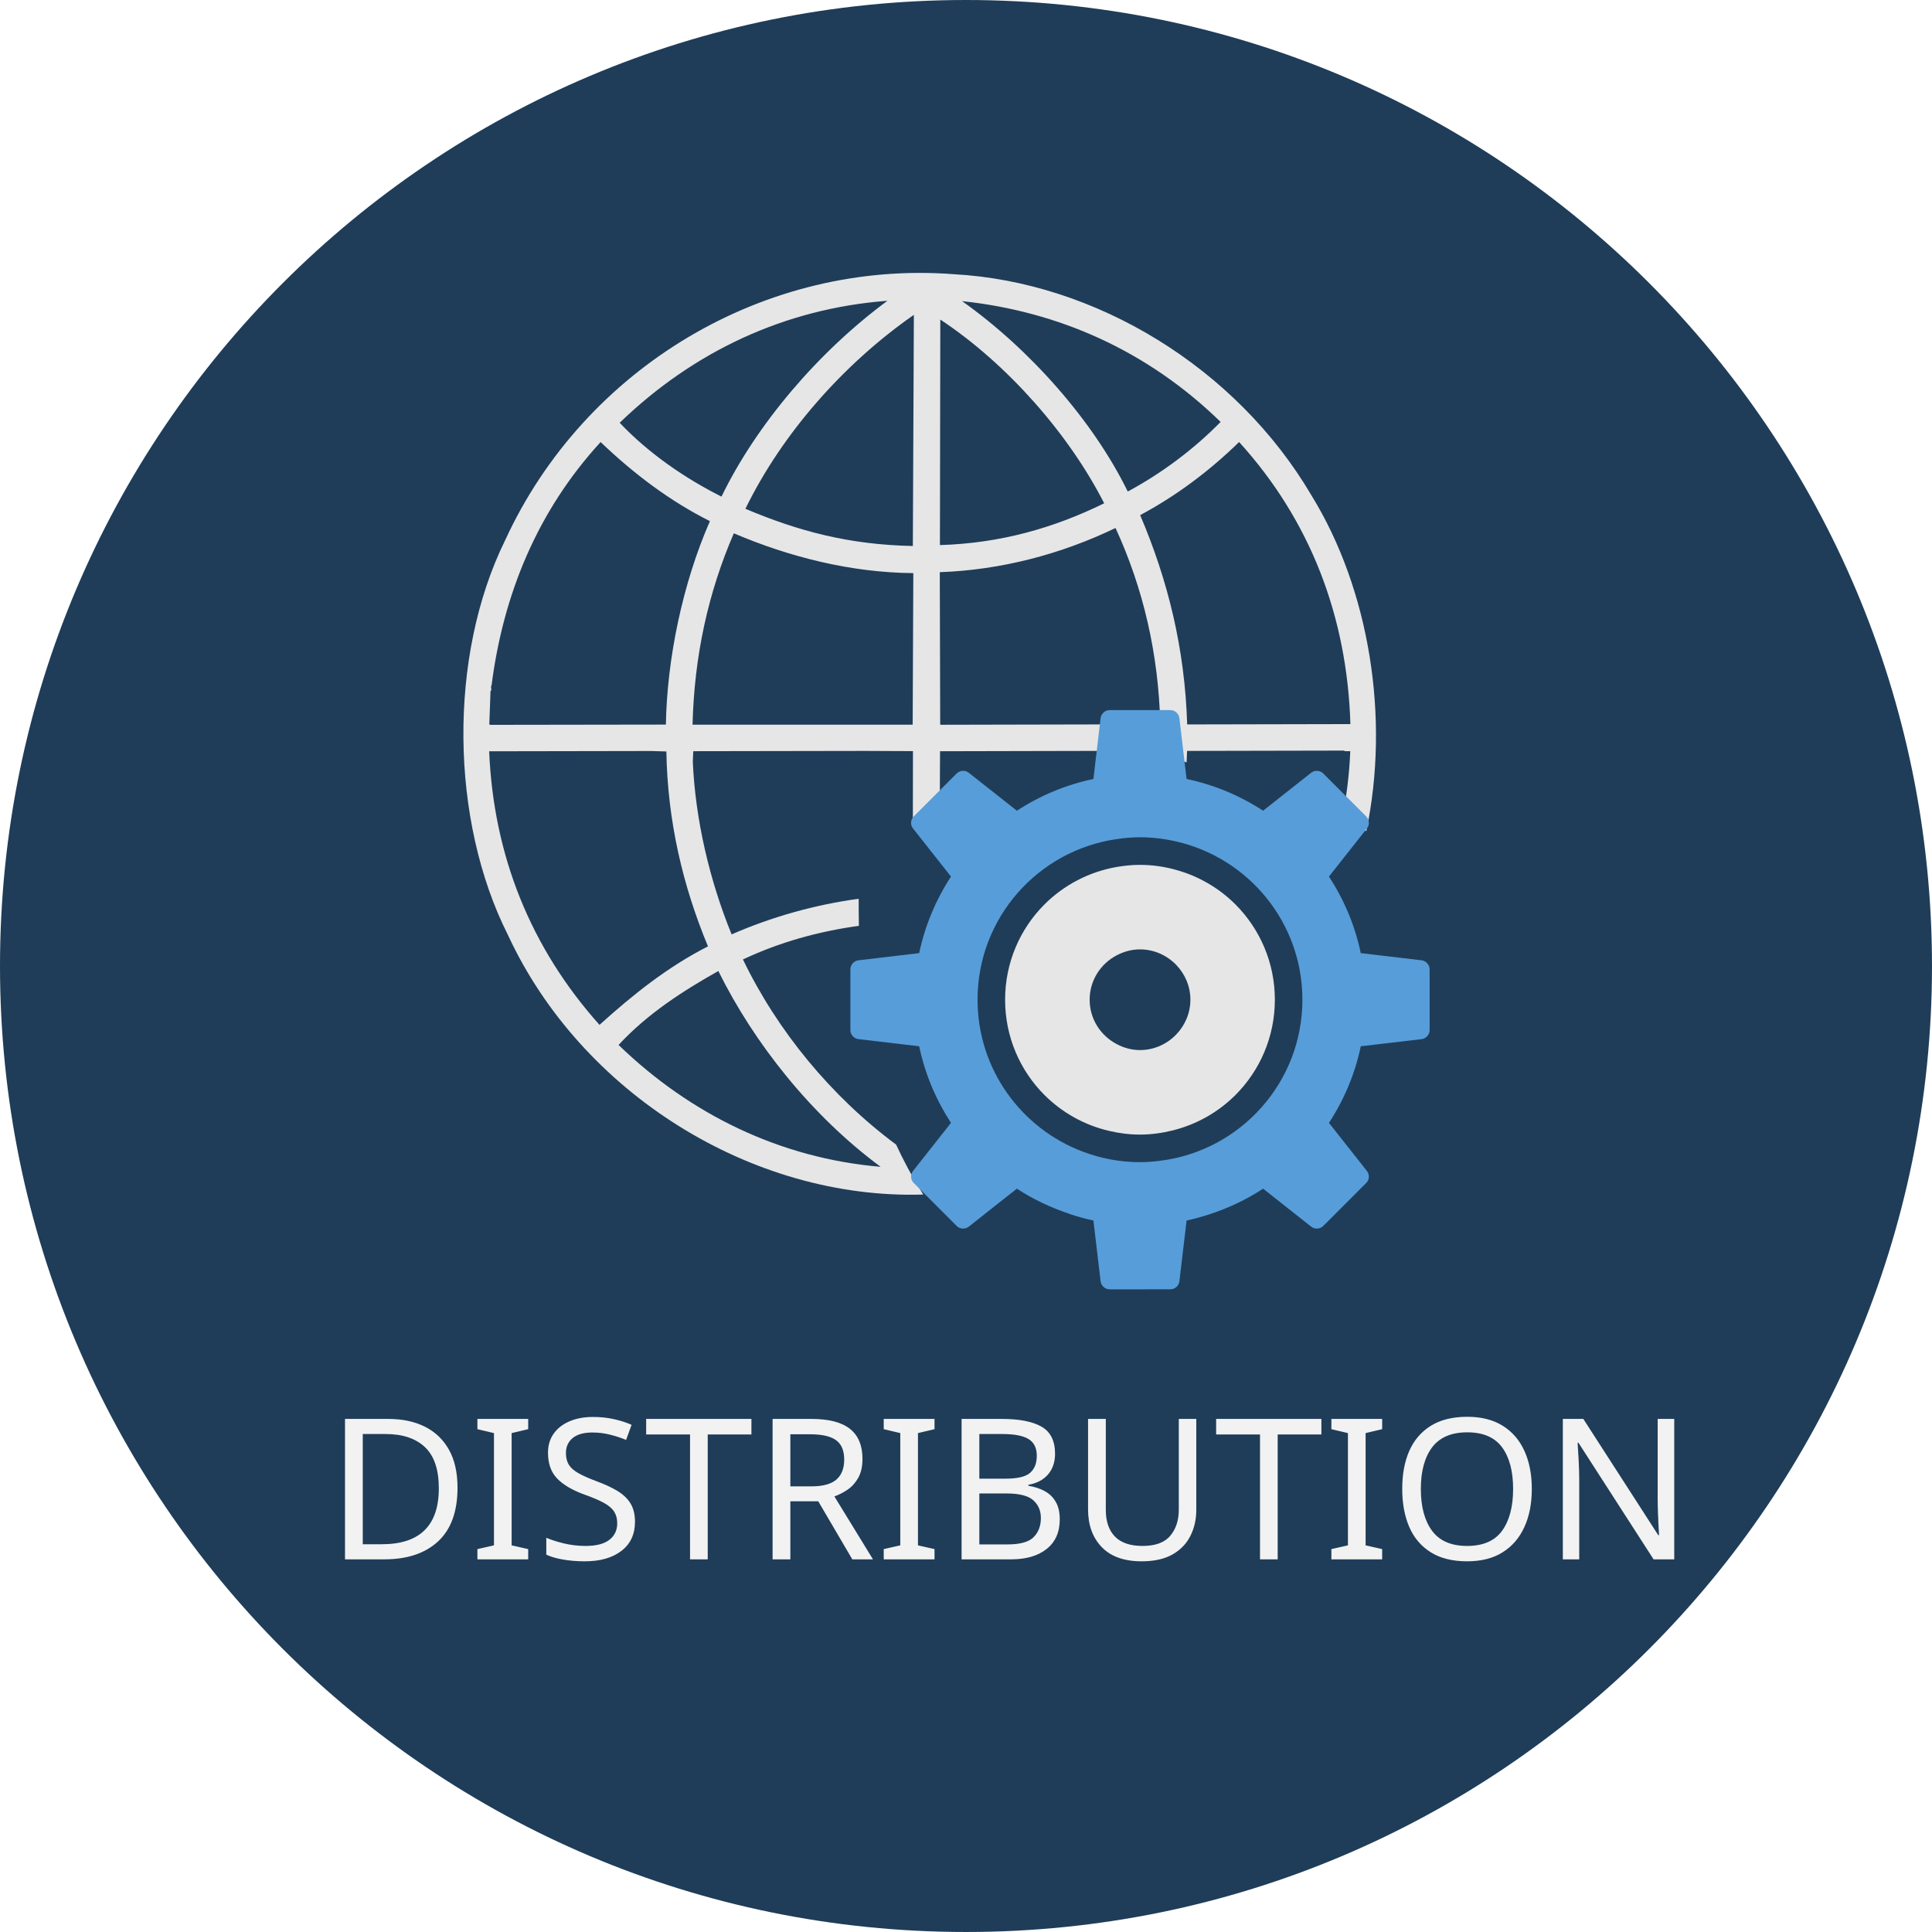
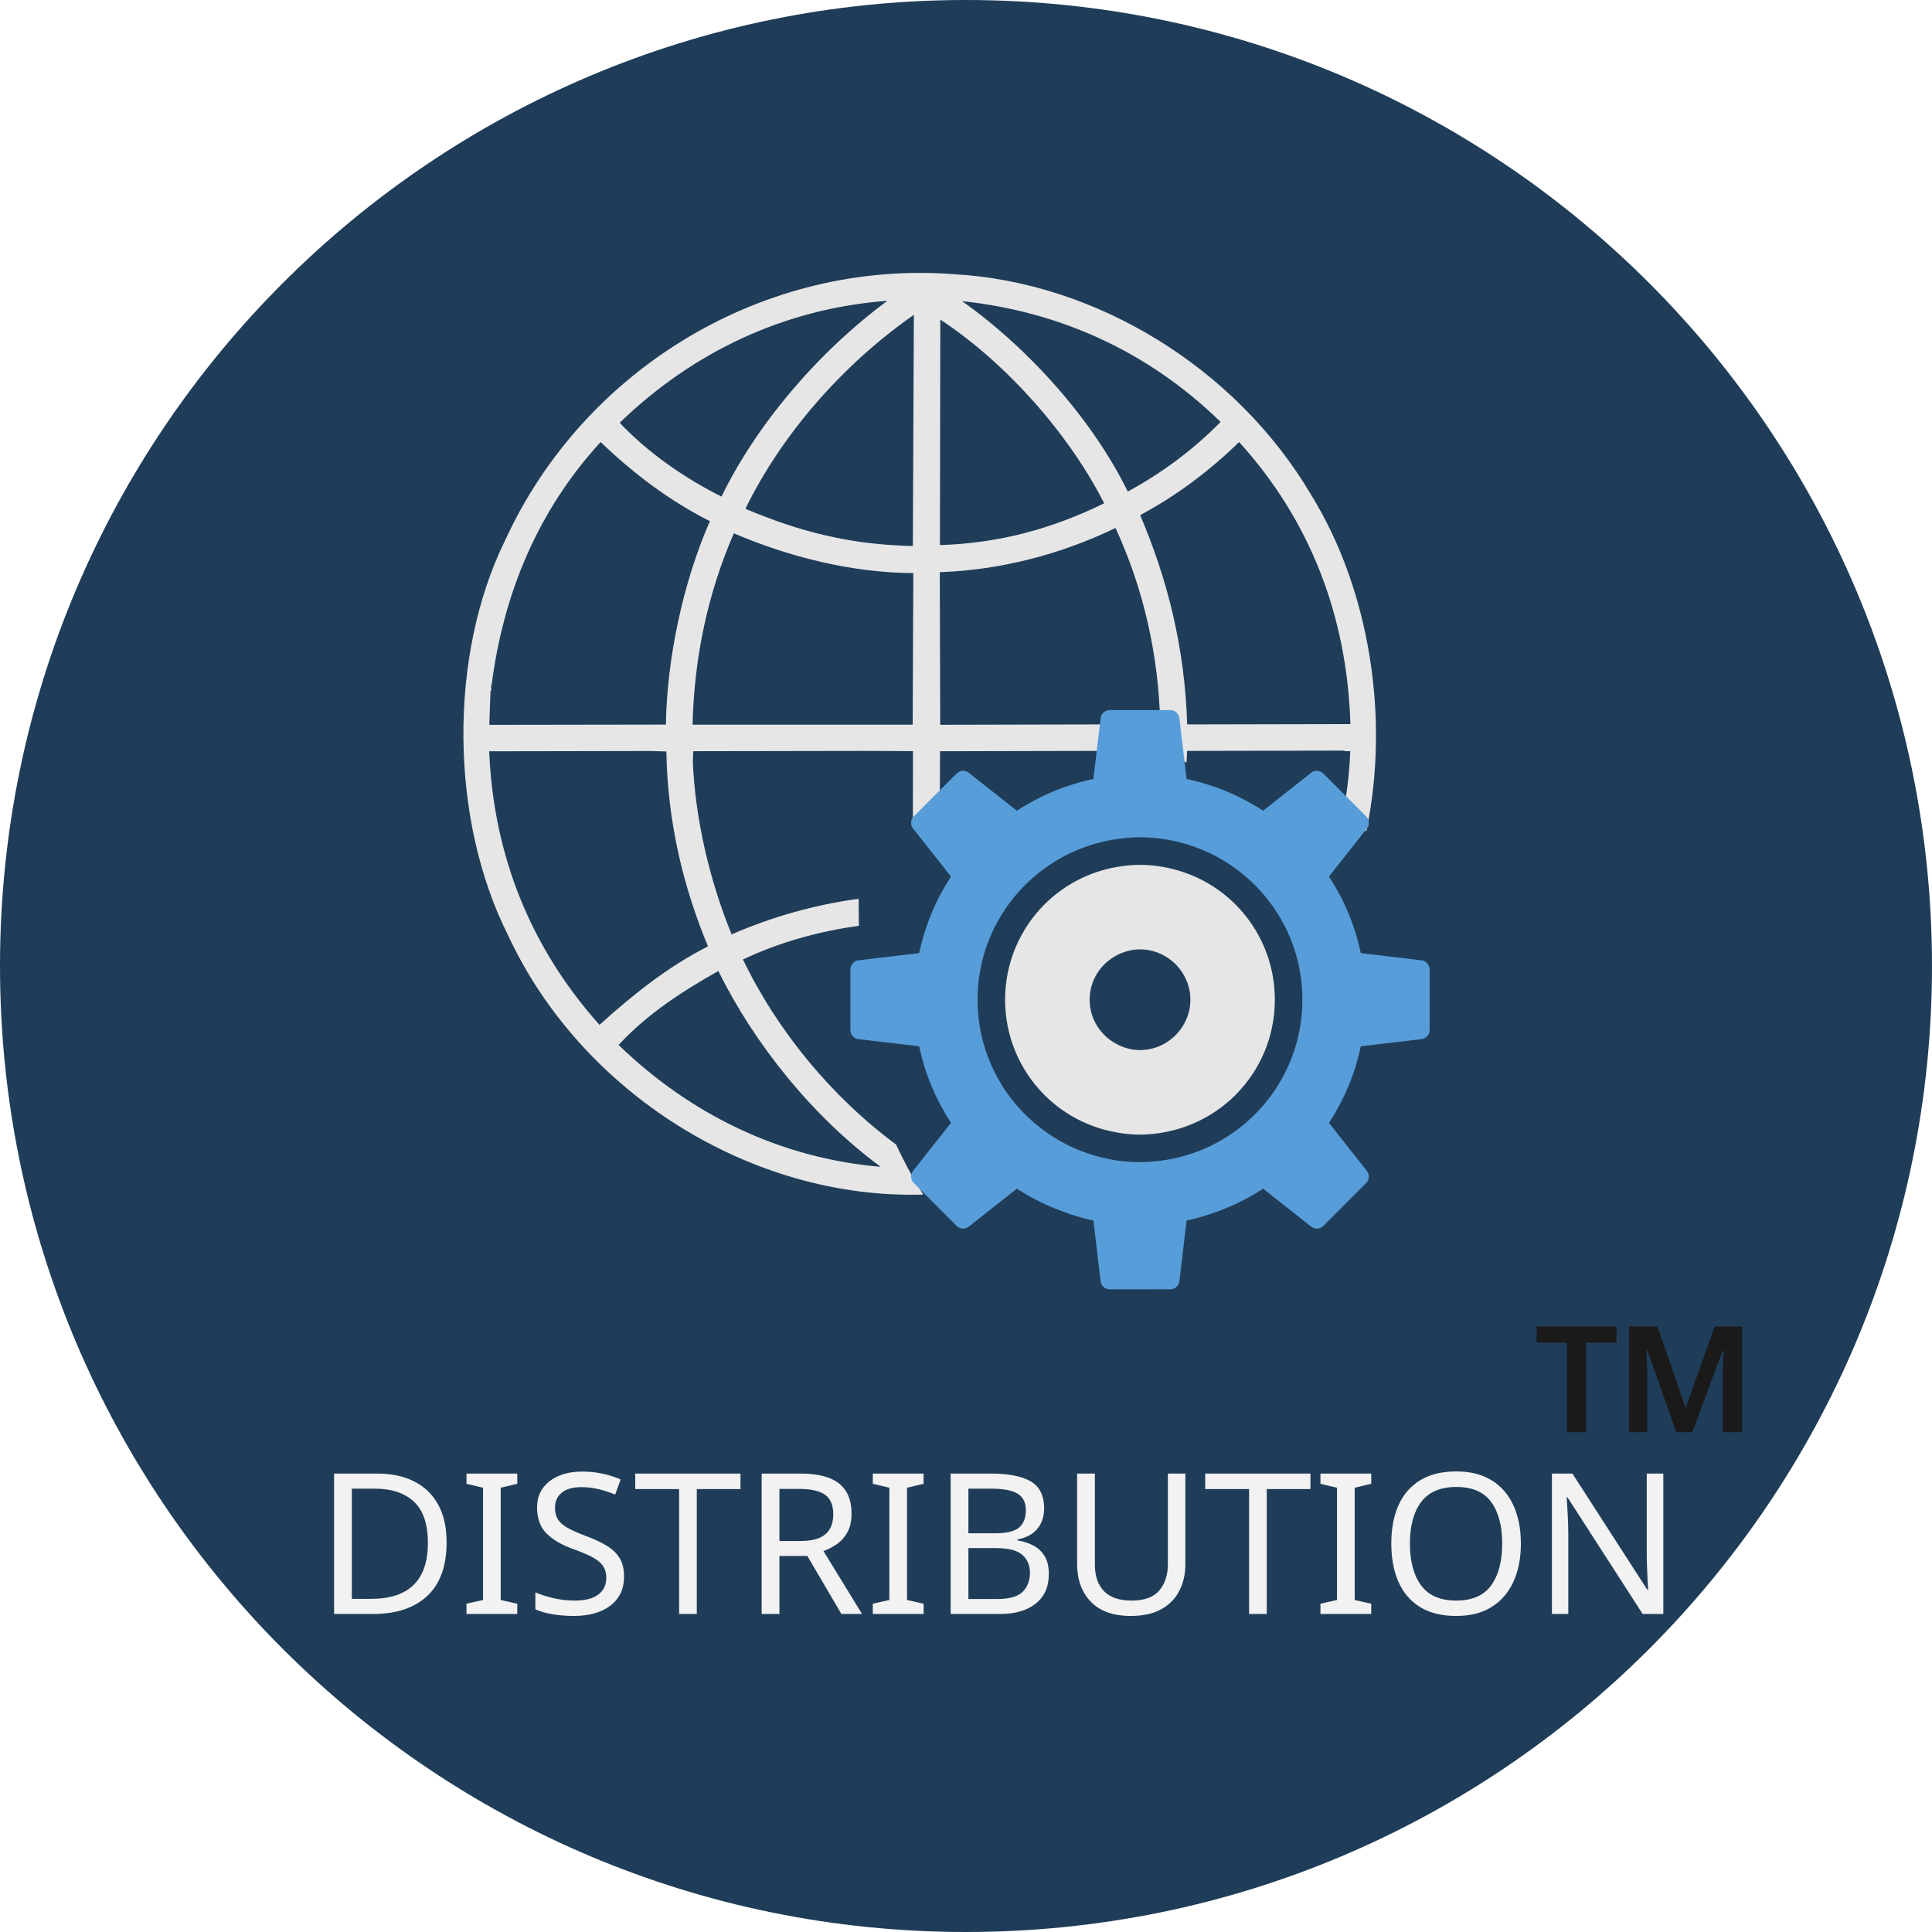
<svg xmlns="http://www.w3.org/2000/svg" version="1.1" id="Calque_1" x="0px" y="0px" width="353.637px" height="353.637px" viewBox="0 0 353.637 353.637" enable-background="new 0 0 353.637 353.637" xml:space="preserve">
-   <path fill="#1F3D59" d="M176.818,0C79.162,0,0,79.166,0,176.818c0,97.653,79.162,176.818,176.818,176.818  c97.649,0,176.818-79.165,176.818-176.818C353.637,79.166,274.468,0,176.818,0z" />
+   <path fill="#1F3D59" d="M176.819,0C79.162,0,0,79.166,0,176.819c0,97.653,79.162,176.818,176.818,176.818  c97.649,0,176.818-79.165,176.818-176.818C353.637,79.166,274.468,0,176.819,0z" />
  <g id="_x31_">
-     <path fill="#E6E6E6" d="M164.028,209.511c-11.887-8.823-21.763-20.854-28.038-33.891c6.664-3.14,13.727-5.118,21.223-6.157   c-0.031-1.747-0.038-3.398-0.038-4.952c-8.106,1.104-15.978,3.341-23.257,6.519c-4.037-9.859-6.656-21.088-7.107-31.627   l0.086-1.903l31.514-0.051l8.699,0.038l-0.021,13.02l4.924-1.879l0.054-11.12l29.258-0.065l5.168-1.971l5.183,1.978l0.687,0.051   c0,0.071-0.007,0.132-0.007,0.207l4.834,1.846c0.027-0.704,0.08-1.414,0.094-2.107l28.652-0.058   c0.339,0.19,0.803,0.075,1.219,0.116c-0.174,4.391-0.73,8.68-1.601,12.877l4.54,1.729c4.34-20.71,0.592-44.184-10.053-61.452   c-13.75-23.372-39.508-39.056-65.48-40.47c-34.441-2.637-67.532,17.017-82.096,48.694c-10.473,21.281-10.074,51.273,0.513,72.269   c13.348,28.816,44.527,48.463,76.015,47.501c-2.101-3.33-3.717-6.437-4.911-9.026C164.059,209.589,164.045,209.548,164.028,209.511   z M247.18,132.541l-29.875,0.061c-0.434-13.893-3.511-26.345-8.608-38.312c6.505-3.48,12.59-7.99,18.111-13.383   C239.791,95.198,246.581,112.775,247.18,132.541z M223.424,77.23c-4.944,5.05-10.877,9.452-16.996,12.741   C200.005,76.86,188.345,63.796,176.1,55.12C193.719,56.989,210.017,64.16,223.424,77.23z M172.115,58.494   c12.211,8.068,23.566,20.976,29.993,33.632c-9.254,4.541-19.037,7.317-30.063,7.646L172.115,58.494z M172.025,104.734   c11.293-0.404,22.292-3.331,32.163-8.092c5.061,11.008,7.867,22.96,8.192,35.933l-40.215,0.088l-0.07-0.075l-0.074-27.47   L172.025,104.734z M167.057,132.643l-40.293,0.007c0.32-12.588,2.857-24.17,7.557-35.032c10.131,4.323,21.447,7.198,32.854,7.287   L167.057,132.643z M167.088,99.942c-11.638-0.238-20.861-2.685-30.647-6.811c6.704-13.744,17.94-26.515,30.835-35.501   L167.088,99.942z M162.441,55.055c-12.596,9.292-23.948,22.594-30.378,35.844c-6.7-3.348-13.472-8.034-18.634-13.516   C126.996,64.282,143.74,56.462,162.441,55.055z M89.782,126.532c0.345-0.265-0.073-0.765,0.197-1.101   c2.131-16.629,8.381-31.898,19.96-44.517c6.081,5.829,12.771,10.858,20.007,14.475c-5.013,11.426-7.857,25.264-8.063,37.241   l-32.201,0.047l-0.115-0.115L89.782,126.532z M109.733,187.594c-12.569-14.06-19.398-30.954-20.194-50.077l29.688-0.051   l2.746,0.085c0.211,12.748,3.019,24.625,7.618,35.674C122.218,176.967,115.822,182.092,109.733,187.594z M113.224,191.268   c5.331-5.774,11.951-9.979,18.263-13.533c6.538,13.228,17.084,26.516,29.707,35.841   C142.738,212.009,126.293,203.917,113.224,191.268z" />
+     <path fill="#E6E6E6" d="M164.029,209.511c-11.887-8.823-21.763-20.854-28.038-33.891c6.664-3.14,13.727-5.118,21.223-6.157   c-0.031-1.747-0.038-3.398-0.038-4.952c-8.106,1.104-15.978,3.341-23.257,6.519c-4.037-9.859-6.656-21.088-7.107-31.627   l0.086-1.903l31.514-0.051l8.699,0.038l-0.021,13.02l4.924-1.879l0.054-11.12l29.258-0.065l5.168-1.971l5.183,1.978l0.687,0.051   c0,0.071-0.007,0.132-0.007,0.207l4.834,1.846c0.027-0.704,0.08-1.414,0.094-2.107l28.652-0.058   c0.339,0.19,0.803,0.075,1.219,0.116c-0.174,4.391-0.73,8.68-1.601,12.877l4.54,1.729c4.34-20.71,0.592-44.184-10.053-61.452   c-13.75-23.372-39.508-39.056-65.48-40.47c-34.441-2.637-67.532,17.017-82.096,48.694c-10.473,21.281-10.074,51.273,0.513,72.269   c13.348,28.816,44.527,48.463,76.015,47.501c-2.101-3.33-3.717-6.437-4.911-9.026C164.059,209.589,164.045,209.548,164.029,209.511   z M247.18,132.541l-29.875,0.061c-0.434-13.893-3.511-26.345-8.608-38.312c6.505-3.48,12.59-7.99,18.111-13.383   C239.791,95.198,246.581,112.776,247.18,132.541z M223.424,77.23c-4.944,5.05-10.877,9.452-16.996,12.741   C200.005,76.86,188.345,63.796,176.1,55.12C193.719,56.989,210.017,64.16,223.424,77.23z M172.115,58.494   c12.211,8.068,23.566,20.976,29.993,33.632c-9.254,4.541-19.037,7.317-30.063,7.646L172.115,58.494z M172.026,104.735   c11.293-0.404,22.292-3.331,32.163-8.092c5.061,11.008,7.867,22.96,8.192,35.933l-40.215,0.088l-0.07-0.075l-0.074-27.47   L172.026,104.735z M167.057,132.643l-40.293,0.007c0.32-12.588,2.857-24.17,7.557-35.032c10.131,4.323,21.447,7.198,32.854,7.287   L167.057,132.643z M167.088,99.943c-11.638-0.238-20.861-2.685-30.647-6.811c6.704-13.744,17.94-26.515,30.835-35.501   L167.088,99.943z M162.442,55.055c-12.596,9.292-23.948,22.594-30.378,35.844c-6.7-3.348-13.472-8.034-18.634-13.516   C126.996,64.282,143.74,56.462,162.442,55.055z M89.782,126.532c0.345-0.265-0.073-0.765,0.197-1.101   c2.131-16.629,8.381-31.898,19.96-44.517c6.081,5.829,12.771,10.858,20.007,14.475c-5.013,11.426-7.857,25.264-8.063,37.241   l-32.201,0.047l-0.115-0.115L89.782,126.532z M109.734,187.594c-12.569-14.06-19.398-30.954-20.194-50.077l29.688-0.051   l2.746,0.085c0.211,12.748,3.019,24.625,7.618,35.674C122.218,176.967,115.823,182.092,109.734,187.594z M113.224,191.268   c5.331-5.774,11.951-9.979,18.263-13.533c6.538,13.228,17.084,26.516,29.707,35.841   C142.739,212.009,126.293,203.917,113.224,191.268z" />
  </g>
  <g>
-     <path fill="#E6E6E6" d="M215.321,159.24c-2.114-0.597-4.354-0.935-6.657-0.935c-1.444,0-2.841,0.147-4.206,0.377   c-5.133,0.887-9.724,3.323-13.262,6.848c-4.472,4.47-7.22,10.646-7.22,17.457c0,6.822,2.748,12.993,7.22,17.462   c3.208,3.195,7.274,5.499,11.83,6.554c1.816,0.429,3.683,0.673,5.638,0.673c2.089,0,4.105-0.29,6.041-0.774   c4.388-1.105,8.311-3.354,11.416-6.452c4.47-4.469,7.231-10.64,7.231-17.462c0-6.811-2.762-12.987-7.231-17.457   C223.163,162.583,219.458,160.395,215.321,159.24z M215.321,189.333c-1.684,1.761-4.044,2.874-6.657,2.874   c-1.529,0-2.947-0.405-4.206-1.068c-2.969-1.53-5.006-4.589-5.006-8.151c0-3.567,2.037-6.624,5.006-8.153   c1.259-0.654,2.677-1.058,4.206-1.058c2.613,0,4.974,1.109,6.657,2.864c1.58,1.651,2.57,3.881,2.57,6.347   C217.892,185.452,216.901,187.674,215.321,189.333z" />
-     <path fill="#579DD9" d="M260.229,175.779l-11.152-1.319c-1.061-5.071-3.073-9.811-5.824-14.01l6.96-8.824   c0.502-0.622,0.45-1.603-0.123-2.168l-7.898-7.898c-0.561-0.561-1.525-0.622-2.175-0.13l-8.817,6.964   c-4.205-2.742-8.929-4.745-14.005-5.807l-1.32-11.163c-0.044-0.397-0.252-0.759-0.552-1.019c-0.291-0.265-0.671-0.423-1.07-0.423   h-9.793h-1.384c-0.791,0-1.52,0.649-1.618,1.442l-1.319,11.163c-5.083,1.063-9.806,3.065-14.006,5.807l-8.831-6.964   c-0.625-0.492-1.596-0.431-2.175,0.13l-7.887,7.898c-0.569,0.565-0.643,1.547-0.129,2.171l6.958,8.821   c-2.744,4.199-4.753,8.938-5.82,14.01l-11.148,1.319c-0.798,0.097-1.443,0.828-1.443,1.623v11.173c0,0.793,0.646,1.529,1.443,1.626   l11.148,1.31c1.067,5.089,3.076,9.806,5.82,14.022l-4.539,5.751l-2.419,3.065c-0.514,0.64-0.44,1.61,0.129,2.165l5.625,5.64   l0.117,0.117l2.145,2.146c0.569,0.567,1.55,0.621,2.185,0.124l2.878-2.27l0.133-0.117l5.811-4.577   c2.92,1.916,6.11,3.426,9.476,4.557c0.12,0.043,0.236,0.1,0.354,0.143c1.372,0.438,2.746,0.825,4.176,1.126l1.319,11.15   c0.099,0.795,0.827,1.441,1.618,1.452l11.177-0.011c0.789,0.011,1.531-0.646,1.622-1.441l1.32-11.15   c1.418-0.301,2.8-0.688,4.164-1.126c3.501-1.142,6.813-2.716,9.841-4.699l5.929,4.684l2.889,2.28   c0.649,0.497,1.614,0.443,2.175-0.124l2.158-2.156l5.74-5.746c0.573-0.555,0.625-1.525,0.123-2.165l-6.96-8.816   c2.751-4.217,4.764-8.934,5.824-14.022l11.152-1.31c0.786-0.097,1.451-0.833,1.451-1.626v-11.173   C261.68,176.607,261.015,175.876,260.229,175.779z M212.396,212.464c-1.228,0.155-2.469,0.262-3.732,0.262   c-3.71,0-7.227-0.7-10.491-1.937c-11.242-4.249-19.241-15.079-19.241-27.802c0-14.99,11.101-27.357,25.526-29.404   c1.374-0.196,2.771-0.328,4.206-0.328c2.294,0,4.507,0.285,6.657,0.777c13.207,3.032,23.072,14.834,23.072,28.955   C238.394,198.139,227.05,210.624,212.396,212.464z" />
+     <path fill="#E6E6E6" d="M215.322,159.24c-2.114-0.597-4.354-0.935-6.657-0.935c-1.444,0-2.841,0.147-4.206,0.377   c-5.133,0.887-9.724,3.323-13.262,6.848c-4.472,4.47-7.22,10.646-7.22,17.457c0,6.822,2.748,12.993,7.22,17.462   c3.208,3.195,7.274,5.499,11.83,6.554c1.816,0.429,3.683,0.673,5.638,0.673c2.089,0,4.105-0.29,6.041-0.774   c4.388-1.105,8.311-3.354,11.416-6.452c4.47-4.469,7.231-10.64,7.231-17.462c0-6.811-2.762-12.987-7.231-17.457   C223.163,162.583,219.458,160.395,215.322,159.24z M215.322,189.333c-1.684,1.761-4.044,2.874-6.657,2.874   c-1.529,0-2.947-0.405-4.206-1.068c-2.969-1.53-5.006-4.589-5.006-8.151c0-3.567,2.037-6.624,5.006-8.153   c1.259-0.654,2.677-1.058,4.206-1.058c2.613,0,4.974,1.109,6.657,2.864c1.58,1.651,2.57,3.881,2.57,6.347   C217.892,185.452,216.902,187.674,215.322,189.333z" />
+     <path fill="#579DD9" d="M260.229,175.78l-11.152-1.319c-1.061-5.071-3.073-9.811-5.824-14.01l6.96-8.824   c0.502-0.622,0.45-1.603-0.123-2.168l-7.898-7.898c-0.561-0.561-1.525-0.622-2.175-0.13l-8.817,6.964   c-4.205-2.742-8.929-4.745-14.005-5.807l-1.32-11.163c-0.044-0.397-0.252-0.759-0.552-1.019c-0.291-0.265-0.671-0.423-1.07-0.423   h-9.793h-1.384c-0.791,0-1.52,0.649-1.618,1.442l-1.319,11.163c-5.083,1.063-9.806,3.065-14.006,5.807l-8.831-6.964   c-0.625-0.492-1.596-0.431-2.175,0.13l-7.887,7.898c-0.569,0.565-0.643,1.547-0.129,2.171l6.958,8.821   c-2.744,4.199-4.753,8.938-5.82,14.01l-11.148,1.319c-0.798,0.097-1.443,0.828-1.443,1.623v11.173c0,0.793,0.646,1.529,1.443,1.626   l11.148,1.31c1.067,5.089,3.076,9.806,5.82,14.022l-4.539,5.751l-2.419,3.065c-0.514,0.64-0.44,1.61,0.129,2.165l5.625,5.64   l0.117,0.117l2.145,2.146c0.569,0.567,1.55,0.621,2.185,0.124l2.878-2.27l0.133-0.117l5.811-4.577   c2.92,1.916,6.11,3.426,9.476,4.557c0.12,0.043,0.236,0.1,0.354,0.143c1.372,0.438,2.746,0.825,4.176,1.126l1.319,11.15   c0.099,0.795,0.827,1.441,1.618,1.452l11.177-0.011c0.789,0.011,1.531-0.646,1.622-1.441l1.32-11.15   c1.418-0.301,2.8-0.688,4.164-1.126c3.501-1.142,6.813-2.716,9.841-4.699l5.929,4.684l2.889,2.28   c0.649,0.497,1.614,0.443,2.175-0.124l2.158-2.156l5.74-5.746c0.573-0.555,0.625-1.525,0.123-2.165l-6.96-8.816   c2.751-4.217,4.764-8.934,5.824-14.022l11.152-1.31c0.786-0.097,1.451-0.833,1.451-1.626v-11.173   C261.68,176.608,261.015,175.876,260.229,175.78z M212.397,212.464c-1.228,0.155-2.469,0.262-3.732,0.262   c-3.71,0-7.227-0.7-10.491-1.937c-11.242-4.249-19.241-15.079-19.241-27.802c0-14.99,11.101-27.357,25.526-29.404   c1.374-0.196,2.771-0.328,4.206-0.328c2.294,0,4.507,0.285,6.657,0.777c13.207,3.032,23.072,14.834,23.072,28.955   C238.394,198.139,227.05,210.624,212.397,212.464z" />
  </g>
-   <text transform="matrix(1 0 0 1 59.6665 285.4258)" fill="#F2F2F2" font-family="'Lato-Semibold'" font-size="36">DISTRIBUTION</text>
+   <text transform="matrix(1 0 0 1 57.6667 295.426)" fill="#F2F2F2" font-family="'Lato-Semibold'" font-size="36">DISTRIBUTION</text>
+   <text transform="matrix(1 0 0 1 280.3254 282.0608)" fill="#1A1A1A" font-family="'Lato-Medium'" font-size="55">™</text>
</svg>
